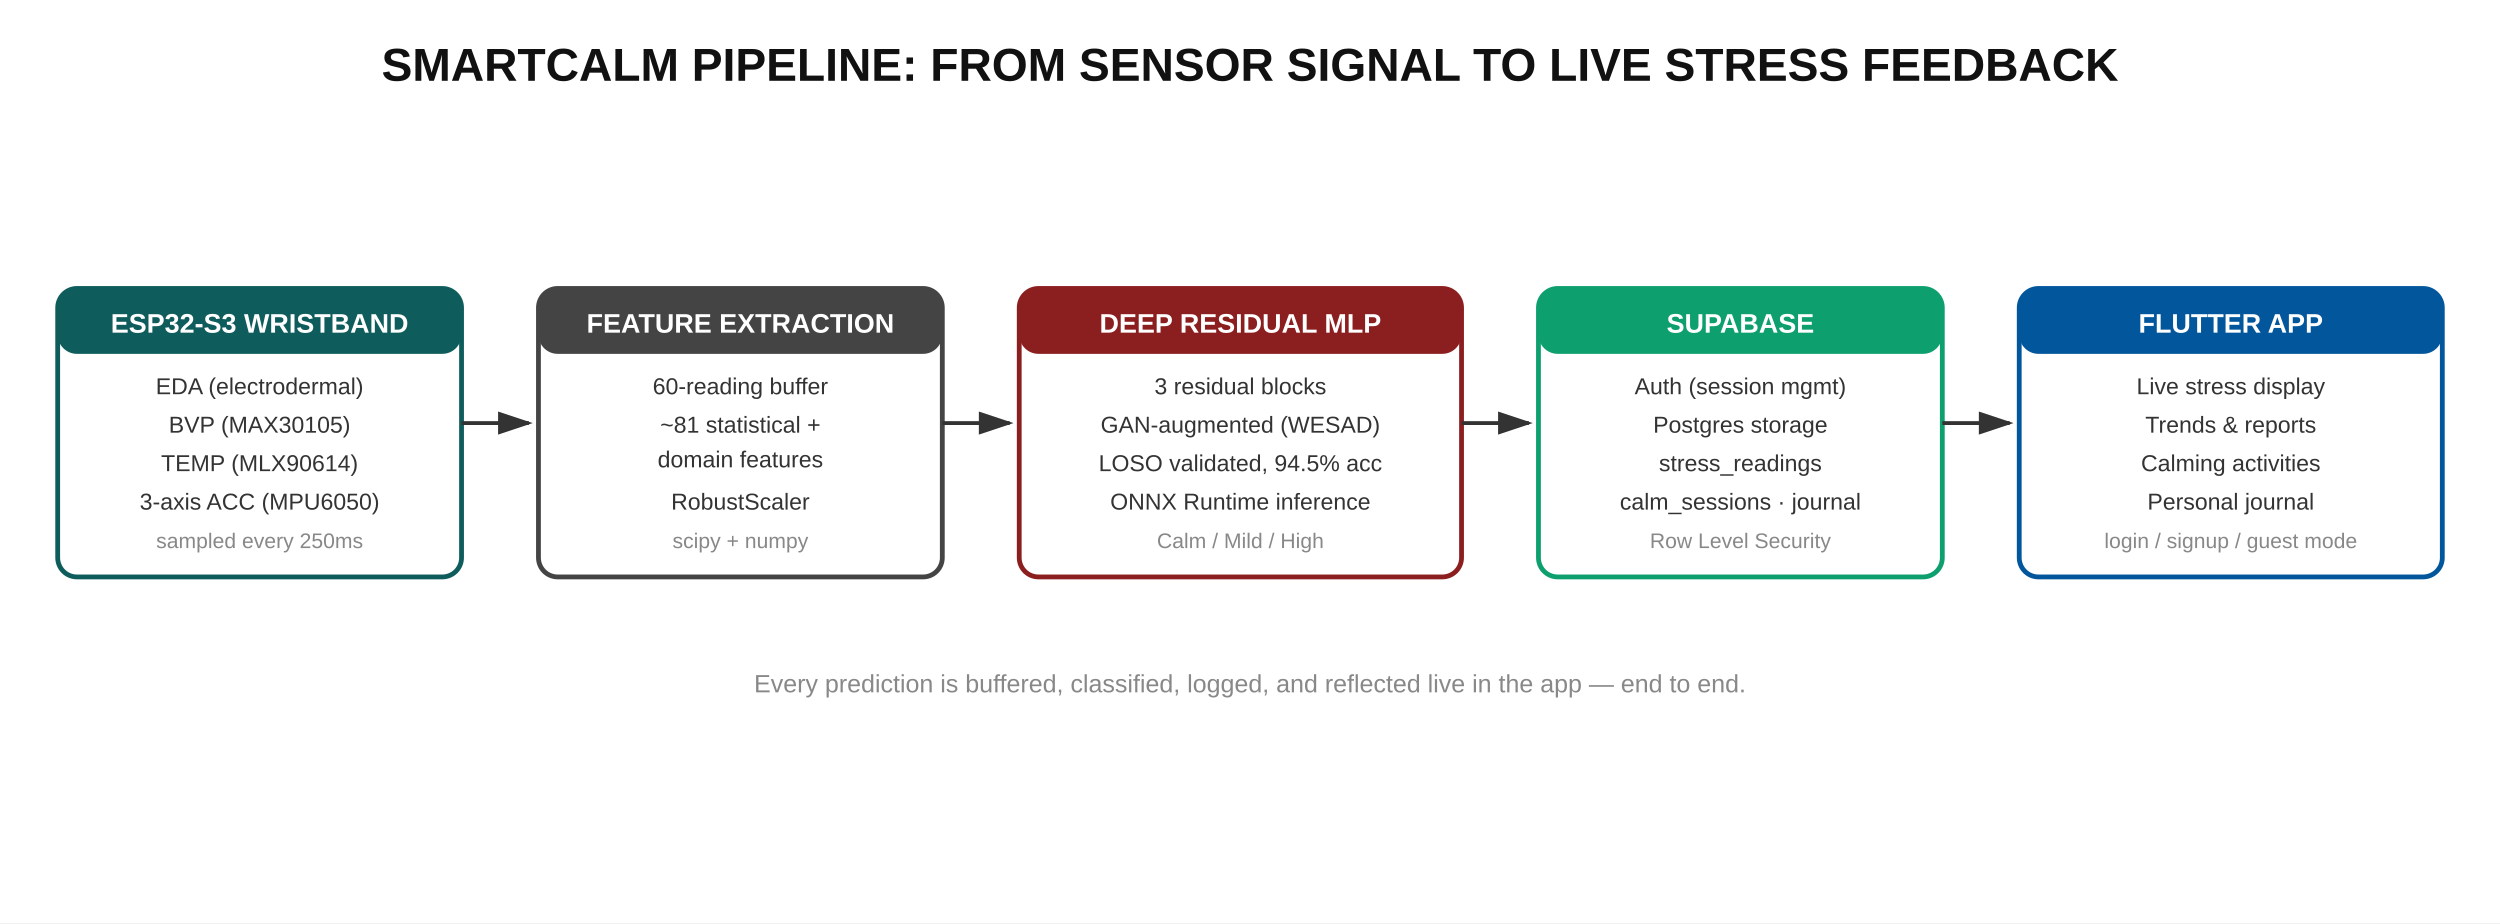
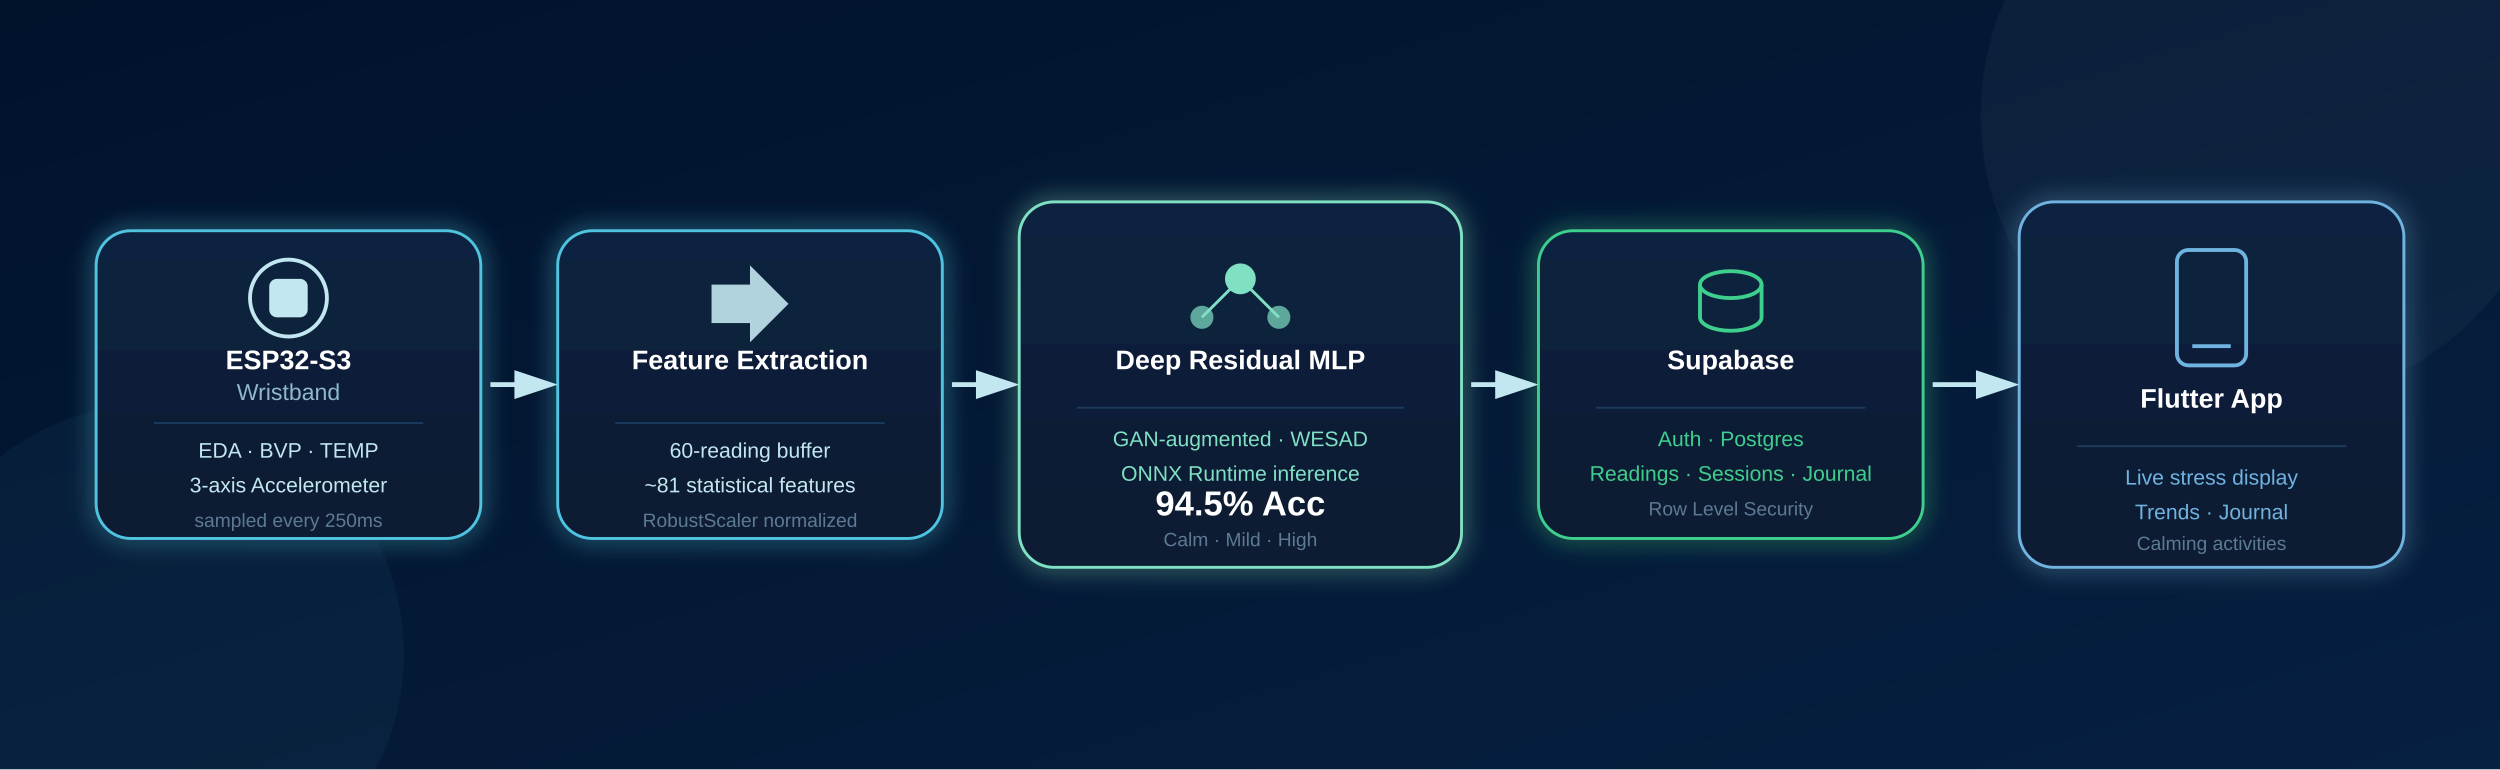
- <svg xmlns="http://www.w3.org/2000/svg" viewBox="0 0 1300 480" font-family="Segoe UI, Arial, sans-serif">
+ <svg xmlns="http://www.w3.org/2000/svg" viewBox="0 0 1300 400" font-family="Segoe UI, Arial, sans-serif">
  <defs>
-     <marker id="arrow" markerWidth="10" markerHeight="10" refX="8" refY="3" orient="auto" markerUnits="strokeWidth">
-       <path d="M0,0 L0,6 L9,3 z" fill="#333" />
+     <linearGradient id="bg" x1="0%" y1="0%" x2="100%" y2="100%">
+       <stop offset="0%" stop-color="#01122B" />
+       <stop offset="100%" stop-color="#062040" />
+     </linearGradient>
+     <linearGradient id="cardGrad" x1="0%" y1="0%" x2="0%" y2="100%">
+       <stop offset="0%" stop-color="#0B2340" />
+       <stop offset="100%" stop-color="#081A30" />
+     </linearGradient>
+     <linearGradient id="arrowGrad" x1="0%" y1="0%" x2="100%" y2="0%">
+       <stop offset="0%" stop-color="#4FC3E0" />
+       <stop offset="100%" stop-color="#C2E7F0" />
+     </linearGradient>
+     <filter id="glow" x="-50%" y="-50%" width="200%" height="200%">
+       <feGaussianBlur stdDeviation="6" result="blur" />
+       <feMerge>
+         <feMergeNode in="blur" />
+         <feMergeNode in="SourceGraphic" />
+       </feMerge>
+     </filter>
+     <marker id="arrow" markerWidth="10" markerHeight="10" refX="7" refY="3" orient="auto" markerUnits="strokeWidth">
+       <path d="M0,0 L0,6 L9,3 z" fill="#C2E7F0" />
    </marker>
  </defs>
-   <rect x="0" y="0" width="1300" height="480" fill="#ffffff" />
-   <text x="650" y="42" text-anchor="middle" font-size="24" font-weight="bold" fill="#111">
-     SMARTCALM PIPELINE: FROM SENSOR SIGNAL TO LIVE STRESS FEEDBACK
-   </text>
-   <rect x="30" y="150" width="210" height="150" rx="10" fill="#ffffff" stroke="#0F5C5C" stroke-width="2.5" />
-   <rect x="30" y="150" width="210" height="34" rx="10" fill="#0F5C5C" />
-   <text x="135" y="173" text-anchor="middle" font-size="14" font-weight="bold" fill="white">ESP32-S3 WRISTBAND</text>
-   <text x="135" y="205" text-anchor="middle" font-size="12" fill="#333">EDA (electrodermal)</text>
-   <text x="135" y="225" text-anchor="middle" font-size="12" fill="#333">BVP (MAX30105)</text>
-   <text x="135" y="245" text-anchor="middle" font-size="12" fill="#333">TEMP (MLX90614)</text>
-   <text x="135" y="265" text-anchor="middle" font-size="12" fill="#333">3-axis ACC (MPU6050)</text>
-   <text x="135" y="285" text-anchor="middle" font-size="11" fill="#888">sampled every 250ms</text>
-   <rect x="280" y="150" width="210" height="150" rx="10" fill="#ffffff" stroke="#444" stroke-width="2.5" />
-   <rect x="280" y="150" width="210" height="34" rx="10" fill="#444" />
-   <text x="385" y="173" text-anchor="middle" font-size="14" font-weight="bold" fill="white">FEATURE EXTRACTION</text>
-   <text x="385" y="205" text-anchor="middle" font-size="12" fill="#333">60-reading buffer</text>
-   <text x="385" y="225" text-anchor="middle" font-size="12" fill="#333">~81 statistical +</text>
-   <text x="385" y="243" text-anchor="middle" font-size="12" fill="#333">domain features</text>
-   <text x="385" y="265" text-anchor="middle" font-size="12" fill="#333">RobustScaler</text>
-   <text x="385" y="285" text-anchor="middle" font-size="11" fill="#888">scipy + numpy</text>
-   <rect x="530" y="150" width="230" height="150" rx="10" fill="#ffffff" stroke="#8B1E1E" stroke-width="2.5" />
-   <rect x="530" y="150" width="230" height="34" rx="10" fill="#8B1E1E" />
-   <text x="645" y="173" text-anchor="middle" font-size="14" font-weight="bold" fill="white">DEEP RESIDUAL MLP</text>
-   <text x="645" y="205" text-anchor="middle" font-size="12" fill="#333">3 residual blocks</text>
-   <text x="645" y="225" text-anchor="middle" font-size="12" fill="#333">GAN-augmented (WESAD)</text>
-   <text x="645" y="245" text-anchor="middle" font-size="12" fill="#333">LOSO validated, 94.5% acc</text>
-   <text x="645" y="265" text-anchor="middle" font-size="12" fill="#333">ONNX Runtime inference</text>
-   <text x="645" y="285" text-anchor="middle" font-size="11" fill="#888">Calm / Mild / High</text>
-   <rect x="800" y="150" width="210" height="150" rx="10" fill="#ffffff" stroke="#0e9f6e" stroke-width="2.5" />
-   <rect x="800" y="150" width="210" height="34" rx="10" fill="#0e9f6e" />
-   <text x="905" y="173" text-anchor="middle" font-size="14" font-weight="bold" fill="white">SUPABASE</text>
-   <text x="905" y="205" text-anchor="middle" font-size="12" fill="#333">Auth (session mgmt)</text>
-   <text x="905" y="225" text-anchor="middle" font-size="12" fill="#333">Postgres storage</text>
-   <text x="905" y="245" text-anchor="middle" font-size="12" fill="#333">stress_readings</text>
-   <text x="905" y="265" text-anchor="middle" font-size="12" fill="#333">calm_sessions · journal</text>
-   <text x="905" y="285" text-anchor="middle" font-size="11" fill="#888">Row Level Security</text>
-   <rect x="1050" y="150" width="220" height="150" rx="10" fill="#ffffff" stroke="#02569B" stroke-width="2.5" />
-   <rect x="1050" y="150" width="220" height="34" rx="10" fill="#02569B" />
-   <text x="1160" y="173" text-anchor="middle" font-size="14" font-weight="bold" fill="white">FLUTTER APP</text>
-   <text x="1160" y="205" text-anchor="middle" font-size="12" fill="#333">Live stress display</text>
-   <text x="1160" y="225" text-anchor="middle" font-size="12" fill="#333">Trends &amp; reports</text>
-   <text x="1160" y="245" text-anchor="middle" font-size="12" fill="#333">Calming activities</text>
-   <text x="1160" y="265" text-anchor="middle" font-size="12" fill="#333">Personal journal</text>
-   <text x="1160" y="285" text-anchor="middle" font-size="11" fill="#888">login / signup / guest mode</text>
-   <line x1="240" y1="220" x2="275" y2="220" stroke="#333" stroke-width="2" marker-end="url(#arrow)" />
-   <line x1="490" y1="220" x2="525" y2="220" stroke="#333" stroke-width="2" marker-end="url(#arrow)" />
-   <line x1="760" y1="220" x2="795" y2="220" stroke="#333" stroke-width="2" marker-end="url(#arrow)" />
-   <line x1="1010" y1="220" x2="1045" y2="220" stroke="#333" stroke-width="2" marker-end="url(#arrow)" />
-   <text x="650" y="360" text-anchor="middle" font-size="13" fill="#888">Every prediction is buffered, classified, logged, and reflected live in the app — end to end.</text>
+   <rect x="0" y="0" width="1300" height="400" fill="url(#bg)" />
+   <circle cx="1180" cy="60" r="150" fill="#C2E7F0" opacity="0.04" />
+   <circle cx="80" cy="340" r="130" fill="#4FC3E0" opacity="0.05" />
+   <line x1="150" y1="200" x2="1150" y2="200" stroke="url(#arrowGrad)" stroke-width="2" stroke-dasharray="1,7" stroke-linecap="round" opacity="0.6" />
+   <g filter="url(#glow)">
+     <rect x="50" y="120" width="200" height="160" rx="18" fill="url(#cardGrad)" stroke="#4FC3E0" stroke-width="1.5" />
+   </g>
+   <circle cx="150" cy="155" r="20" fill="none" stroke="#C2E7F0" stroke-width="2" />
+   <rect x="140" y="145" width="20" height="20" rx="4" fill="#C2E7F0" />
+   <text x="150" y="192" text-anchor="middle" font-size="14" font-weight="bold" fill="#ffffff">ESP32-S3</text>
+   <text x="150" y="208" text-anchor="middle" font-size="12" fill="#8FB8CC">Wristband</text>
+   <line x1="80" y1="220" x2="220" y2="220" stroke="#1B3A5C" stroke-width="1" />
+   <text x="150" y="238" text-anchor="middle" font-size="11" fill="#C2E7F0">EDA · BVP · TEMP</text>
+   <text x="150" y="256" text-anchor="middle" font-size="11" fill="#C2E7F0">3-axis Accelerometer</text>
+   <text x="150" y="274" text-anchor="middle" font-size="10" fill="#5C7A94">sampled every 250ms</text>
+   <g filter="url(#glow)">
+     <rect x="290" y="120" width="200" height="160" rx="18" fill="url(#cardGrad)" stroke="#4FC3E0" stroke-width="1.5" />
+   </g>
+   <path d="M370 148 L390 148 L390 138 L410 158 L390 178 L390 168 L370 168 Z" fill="#C2E7F0" opacity="0.9" transform="translate(0,0)" />
+   <text x="390" y="192" text-anchor="middle" font-size="14" font-weight="bold" fill="#ffffff">Feature Extraction</text>
+   <line x1="320" y1="220" x2="460" y2="220" stroke="#1B3A5C" stroke-width="1" />
+   <text x="390" y="238" text-anchor="middle" font-size="11" fill="#C2E7F0">60-reading buffer</text>
+   <text x="390" y="256" text-anchor="middle" font-size="11" fill="#C2E7F0">~81 statistical features</text>
+   <text x="390" y="274" text-anchor="middle" font-size="10" fill="#5C7A94">RobustScaler normalized</text>
+   <g filter="url(#glow)">
+     <rect x="530" y="105" width="230" height="190" rx="18" fill="url(#cardGrad)" stroke="#7FE0C4" stroke-width="1.5" />
+   </g>
+   <circle cx="645" cy="145" r="8" fill="#7FE0C4" />
+   <circle cx="625" cy="165" r="6" fill="#7FE0C4" opacity="0.7" />
+   <circle cx="665" cy="165" r="6" fill="#7FE0C4" opacity="0.7" />
+   <line x1="645" y1="145" x2="625" y2="165" stroke="#7FE0C4" stroke-width="1.5" />
+   <line x1="645" y1="145" x2="665" y2="165" stroke="#7FE0C4" stroke-width="1.5" />
+   <text x="645" y="192" text-anchor="middle" font-size="14" font-weight="bold" fill="#ffffff">Deep Residual MLP</text>
+   <line x1="560" y1="212" x2="730" y2="212" stroke="#1B3A5C" stroke-width="1" />
+   <text x="645" y="232" text-anchor="middle" font-size="11" fill="#7FE0C4">GAN-augmented · WESAD</text>
+   <text x="645" y="250" text-anchor="middle" font-size="11" fill="#7FE0C4">ONNX Runtime inference</text>
+   <text x="645" y="268" text-anchor="middle" font-size="18" font-weight="bold" fill="#ffffff">94.5% Acc</text>
+   <text x="645" y="284" text-anchor="middle" font-size="10" fill="#5C7A94">Calm · Mild · High</text>
+   <g filter="url(#glow)">
+     <rect x="800" y="120" width="200" height="160" rx="18" fill="url(#cardGrad)" stroke="#3ECF8E" stroke-width="1.5" />
+   </g>
+   <ellipse cx="900" cy="148" rx="16" ry="7" fill="none" stroke="#3ECF8E" stroke-width="2" />
+   <path d="M884 148 L884 165 A16 7 0 0 0 916 165 L916 148" fill="none" stroke="#3ECF8E" stroke-width="2" />
+   <text x="900" y="192" text-anchor="middle" font-size="14" font-weight="bold" fill="#ffffff">Supabase</text>
+   <line x1="830" y1="212" x2="970" y2="212" stroke="#1B3A5C" stroke-width="1" />
+   <text x="900" y="232" text-anchor="middle" font-size="11" fill="#3ECF8E">Auth · Postgres</text>
+   <text x="900" y="250" text-anchor="middle" font-size="11" fill="#3ECF8E">Readings · Sessions · Journal</text>
+   <text x="900" y="268" text-anchor="middle" font-size="10" fill="#5C7A94">Row Level Security</text>
+   <g filter="url(#glow)">
+     <rect x="1050" y="105" width="200" height="190" rx="18" fill="url(#cardGrad)" stroke="#6FB3E0" stroke-width="1.5" />
+   </g>
+   <rect x="1132" y="130" width="36" height="60" rx="6" fill="none" stroke="#6FB3E0" stroke-width="2" />
+   <line x1="1140" y1="180" x2="1160" y2="180" stroke="#6FB3E0" stroke-width="2" />
+   <text x="1150" y="212" text-anchor="middle" font-size="14" font-weight="bold" fill="#ffffff">Flutter App</text>
+   <line x1="1080" y1="232" x2="1220" y2="232" stroke="#1B3A5C" stroke-width="1" />
+   <text x="1150" y="252" text-anchor="middle" font-size="11" fill="#6FB3E0">Live stress display</text>
+   <text x="1150" y="270" text-anchor="middle" font-size="11" fill="#6FB3E0">Trends · Journal</text>
+   <text x="1150" y="286" text-anchor="middle" font-size="10" fill="#5C7A94">Calming activities</text>
+   <path d="M255 200 Q270 200 285 200" stroke="#C2E7F0" stroke-width="2.5" fill="none" marker-end="url(#arrow)" />
+   <path d="M495 200 Q510 200 525 200" stroke="#C2E7F0" stroke-width="2.5" fill="none" marker-end="url(#arrow)" />
+   <path d="M765 200 Q782 200 795 200" stroke="#C2E7F0" stroke-width="2.5" fill="none" marker-end="url(#arrow)" />
+   <path d="M1005 200 Q1027 200 1045 200" stroke="#C2E7F0" stroke-width="2.5" fill="none" marker-end="url(#arrow)" />
</svg>
